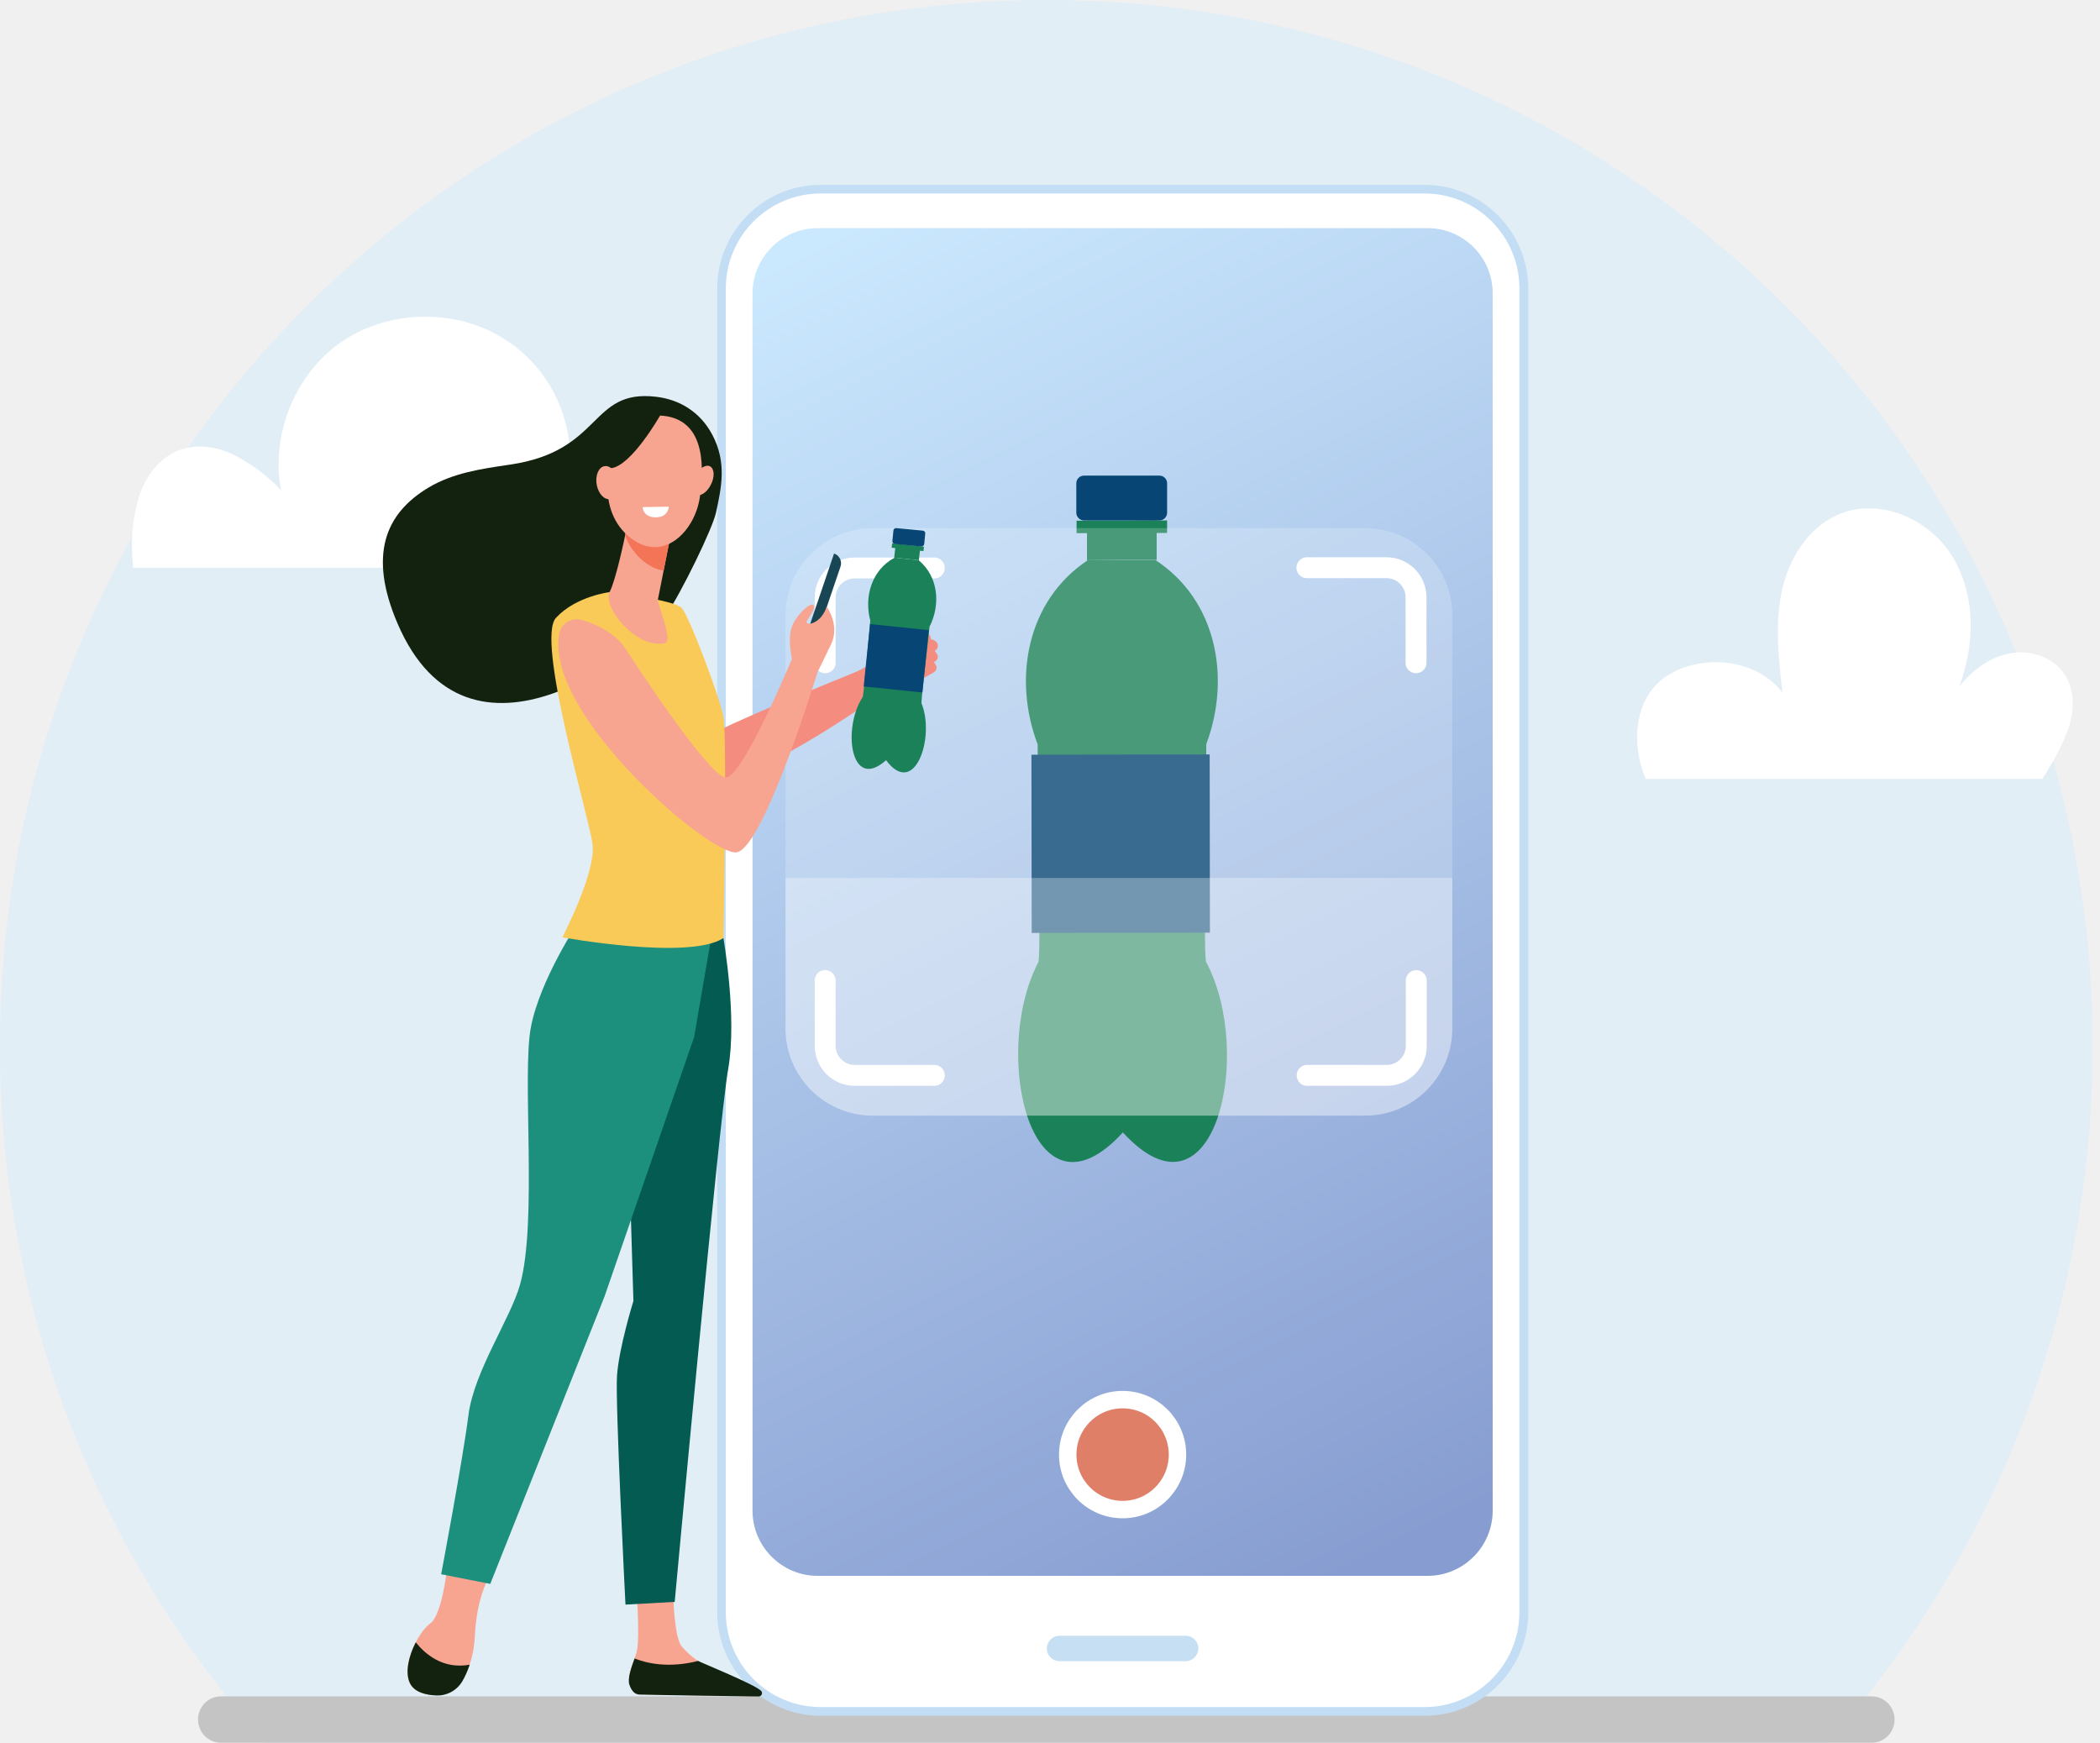
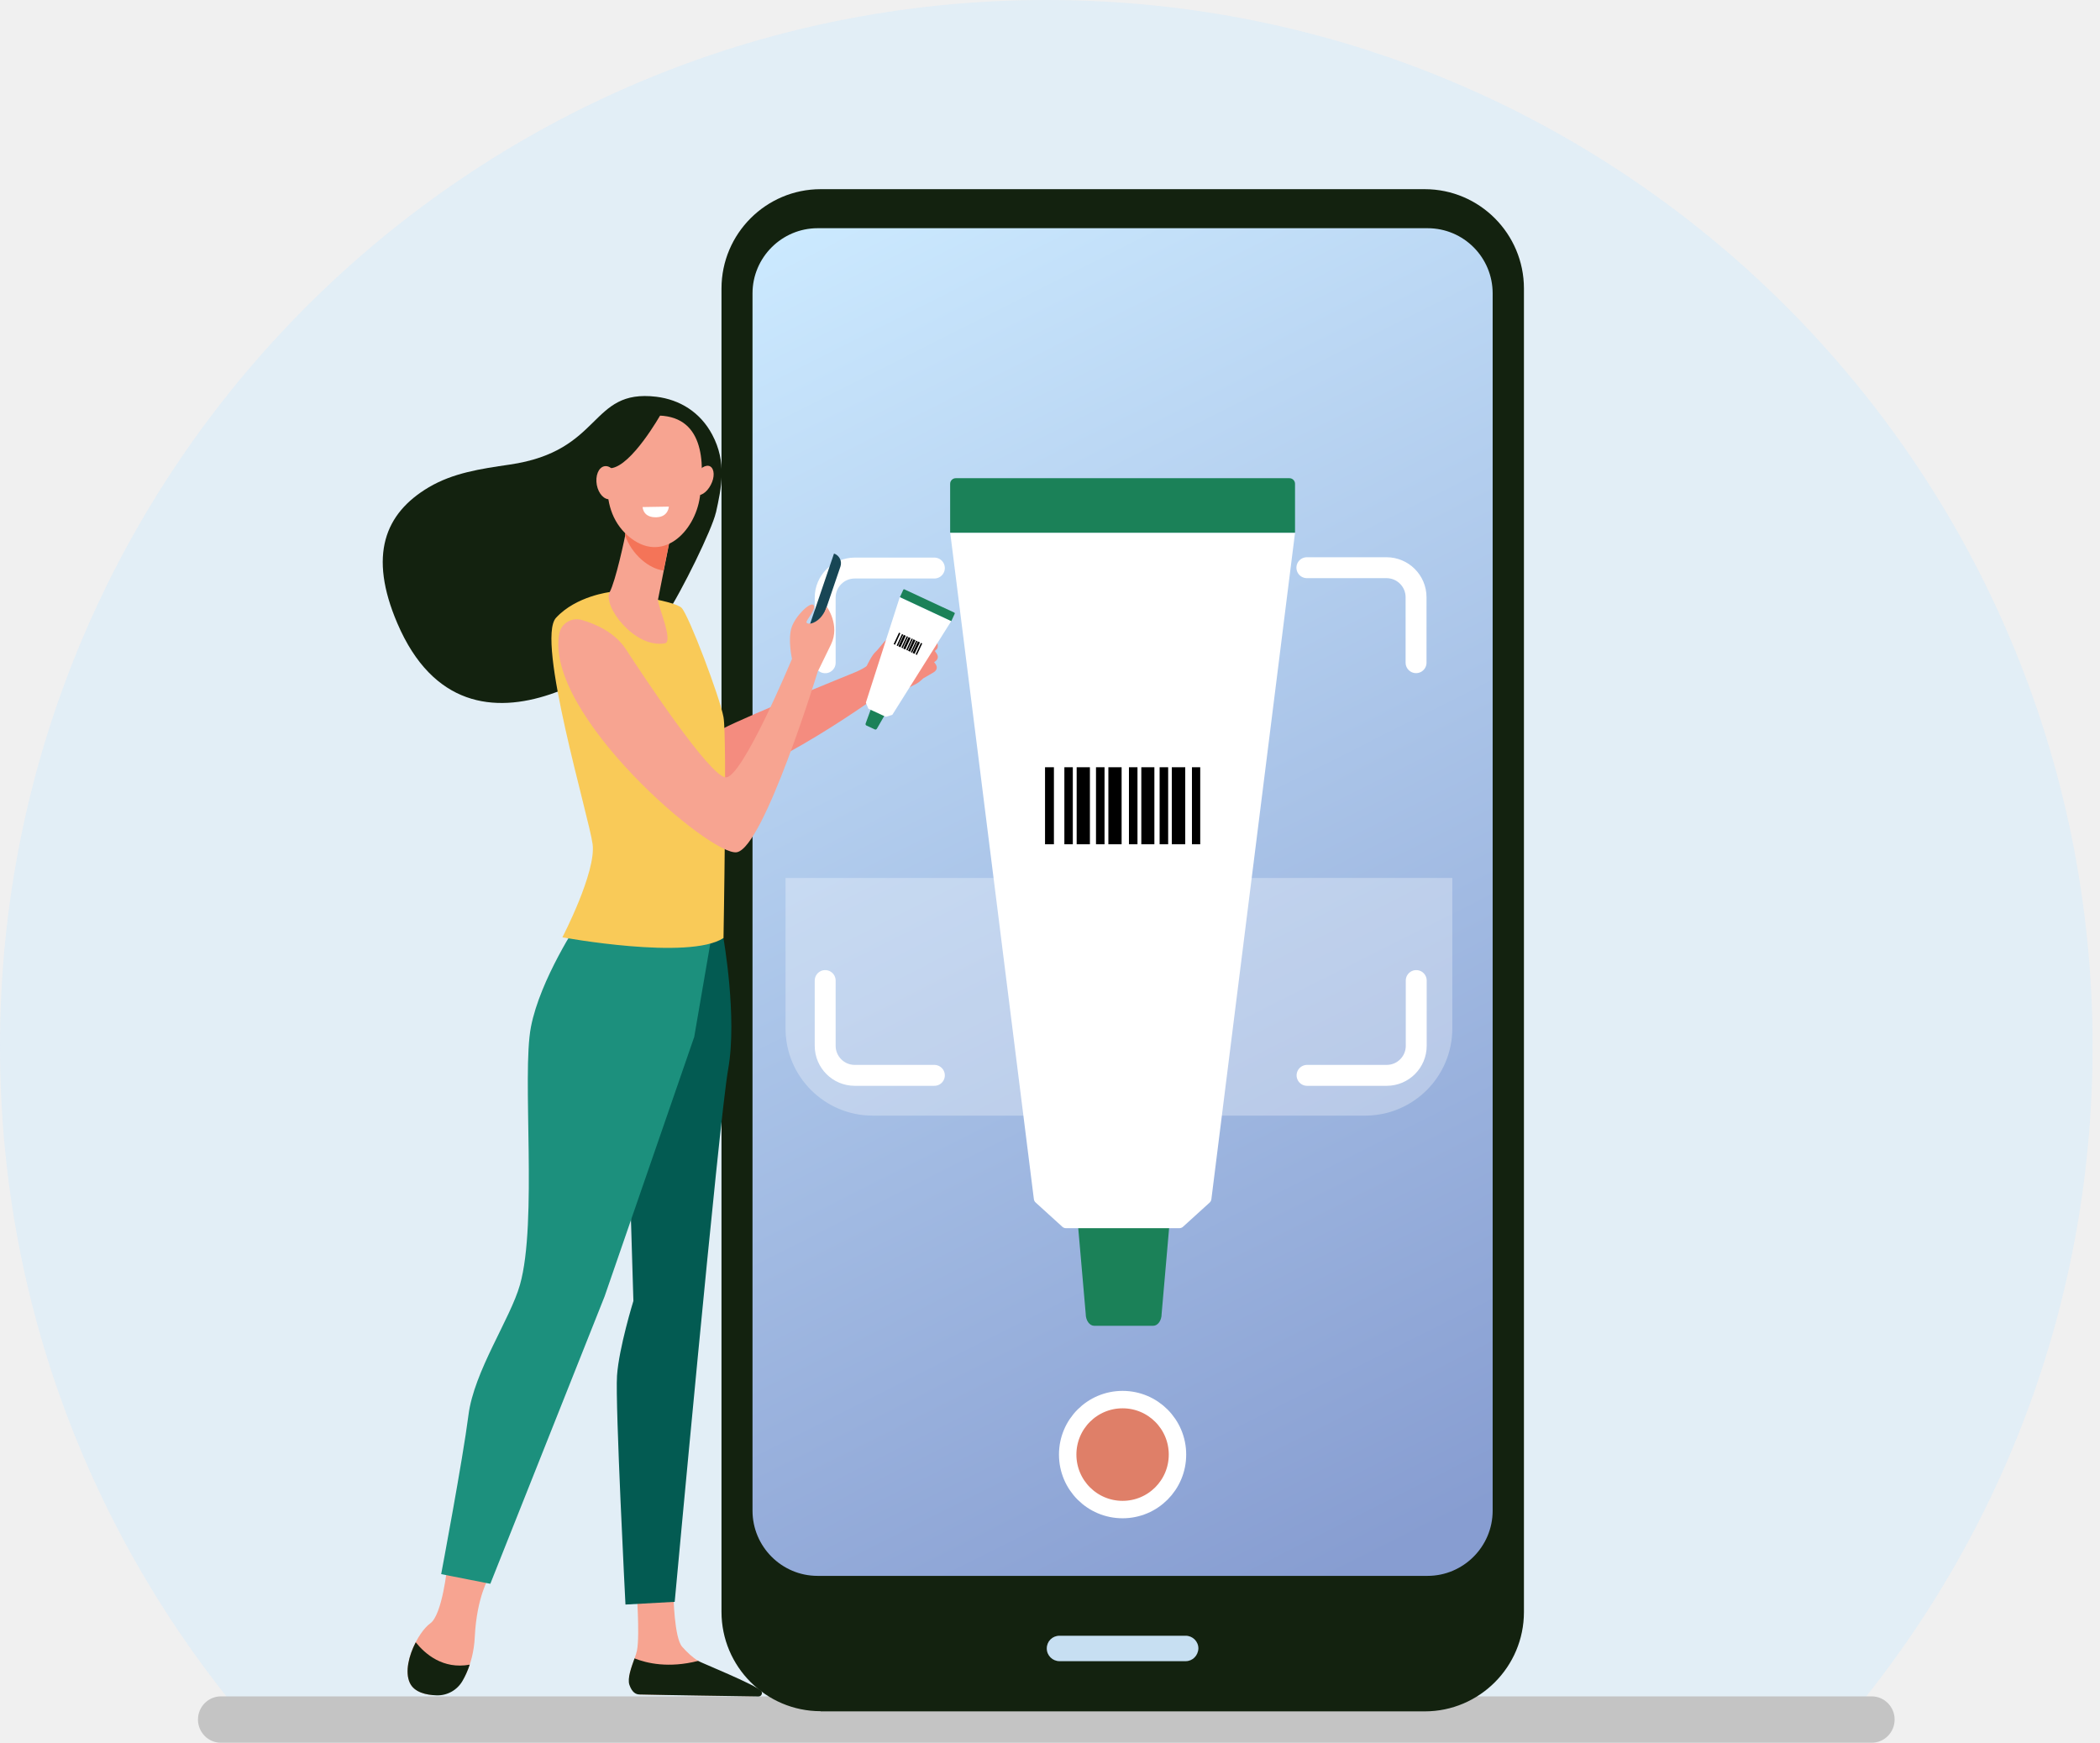
<svg xmlns="http://www.w3.org/2000/svg" width="241" height="200" viewBox="0 0 241 200" fill="none">
-   <path opacity="0.4" fill-rule="evenodd" clip-rule="evenodd" d="M209.689 200C228.636 178.771 240.152 150.768 240.152 120.076C240.152 53.76 186.392 0 120.076 0C53.76 0 0 53.76 0 120.076C0 150.768 11.516 178.771 30.462 200H209.689Z" fill="#CCEAFF" />
-   <g clip-path="url(#clip0_4337_9584)">
-     <path d="M15.28 65.151H77.28C79.145 63.177 80.431 61.266 80.303 58.591C80.174 55.47 77.409 52.859 74.257 52.286C71.17 51.713 67.954 52.859 65.317 54.642C66.089 48.273 63.066 41.968 57.471 38.656C51.875 35.344 44.35 35.599 39.012 39.357C33.803 43.051 31.037 49.993 32.259 56.298C30.844 54.706 29.043 53.369 27.114 52.349C25.184 51.331 22.869 50.885 20.811 51.585C18.238 52.413 16.438 54.961 15.794 57.572C15.087 60.183 15.023 62.476 15.28 65.151Z" fill="white" />
+   <g clip-path="url(#clip0_1441_10694)">
+     <path opacity="0.4" fill-rule="evenodd" clip-rule="evenodd" d="M209.69 200C228.64 178.77 240.15 150.77 240.15 120.08C240.15 53.76 186.39 0 120.08 0C53.77 0 0 53.76 0 120.08C0 150.77 11.52 178.77 30.46 200H209.69Z" fill="#CCEAFF" />
+     <path d="M214.8 200H25.35C23.89 200 22.72 198.8 22.72 197.34C22.72 195.88 23.89 194.68 25.35 194.68H214.8C216.26 194.68 217.43 195.88 217.43 197.34C217.43 198.8 216.26 200 214.8 200Z" fill="#C4C4C4" />
+     <path d="M94.18 196.38C87.9 196.38 82.8 191.26 82.8 184.98V33.11C82.8 26.82 87.91 21.71 94.18 21.71H163.51C169.79 21.71 174.89 26.83 174.89 33.11V185C174.89 191.29 169.78 196.4 163.51 196.4H94.18V196.37V196.38Z" fill="#13220F" />
+     <path d="M171.3 33.67V173.37C171.3 177.49 167.94 180.85 163.83 180.85H93.83C89.71 180.85 86.36 177.49 86.36 173.37V33.67C86.36 29.55 89.72 26.19 93.83 26.19H163.83C167.98 26.19 171.3 29.55 171.3 33.67Z" fill="url(#paint0_linear_1441_10694)" />
+     <path d="M123.68 140.24C123.68 139.49 124.11 138.88 124.65 138.88H133.26C133.8 138.88 134.23 139.49 134.23 140.24L133.31 150.79C133.31 151.54 132.88 152.15 132.34 152.15H125.57C125.04 152.15 124.6 151.54 124.6 150.79L123.68 140.24Z" fill="#1B8158" />
+     <path d="M148.62 61.14L139.02 137.62C139 137.77 138.93 137.91 138.82 138.01L135.76 140.79C135.64 140.9 135.49 140.95 135.33 140.95H122.35C122.19 140.95 122.03 140.9 121.92 140.79L118.86 138.01C118.74 137.91 118.67 137.77 118.65 137.62L109.05 61.14V61.06C109.05 61.06 109.05 61.11 109.06 61.14H148.62Z" fill="white" />
+     <path d="M148.62 55.52V61.06C148.62 61.06 148.61 61.11 148.61 61.14H109.05C109.05 61.14 109.04 61.08 109.04 61.06V55.52C109.04 55.17 109.33 54.88 109.68 54.88H147.98C148.33 54.88 148.62 55.17 148.62 55.52Z" fill="#1B8158" />
+     <path d="M137.74 88.05H136.79V96.89H137.74V88.05Z" fill="black" />
+     <path d="M136.02 88.05H134.479V96.89H136.02V88.05Z" fill="black" />
+     <path d="M134.06 88.05H133.08V96.89H134.06V88.05Z" fill="black" />
+     <path d="M132.479 88.05H130.979V96.89H132.479V88.05Z" fill="black" />
+     <path d="M130.54 88.05H129.56V96.89H130.54V88.05Z" fill="black" />
+     <path d="M128.719 88.05H127.199V96.89H128.719V88.05Z" fill="black" />
+     <path d="M126.759 88.05H125.779V96.89H126.759V88.05Z" fill="black" />
+     <path d="M125.08 88.05H123.56V96.89H125.08V88.05Z" fill="black" />
+     <path d="M123.119 88.05H122.149V96.89H123.119V88.05Z" fill="black" />
+     <path d="M120.95 88.05H119.93V96.89H120.95V88.05Z" fill="black" />
+     <path d="M136.07 190.64H121.59C120.8 190.64 120.13 190 120.13 189.18C120.13 188.36 120.77 187.72 121.59 187.72H136.07C136.86 187.72 137.53 188.36 137.53 189.18C137.5 190 136.86 190.64 136.07 190.64Z" fill="#C7DFF2" />
+     <path d="M135.13 166.93C135.13 170.42 132.31 173.24 128.83 173.24C125.35 173.24 122.53 170.42 122.53 166.93C122.53 163.44 125.35 160.62 128.83 160.62C132.31 160.62 135.13 163.44 135.13 166.93Z" fill="#DF7F68" stroke="white" stroke-width="2" />
+     <path opacity="0.3" d="M90.15 100.76H166.67V118.03C166.67 123.55 162.19 128.03 156.67 128.03H100.15C94.63 128.03 90.15 123.55 90.15 118.03V100.76Z" fill="white" />
+     <path d="M149.98 65.15H159.12C160.99 65.15 162.51 66.67 162.51 68.54V76.05" stroke="white" stroke-width="2.4" stroke-miterlimit="10" stroke-linecap="round" />
+     <path d="M94.7 112.53V120.02C94.7 121.89 96.22 123.41 98.09 123.41H107.23" stroke="white" stroke-width="2.4" stroke-miterlimit="10" stroke-linecap="round" />
+     <path d="M94.7 76.06V68.58C94.7 66.71 96.22 65.19 98.09 65.19H107.23" stroke="white" stroke-width="2.4" stroke-miterlimit="10" stroke-linecap="round" />
+     <path d="M162.53 112.53V120.02C162.53 121.89 161.01 123.41 159.14 123.41H150" stroke="white" stroke-width="2.4" stroke-miterlimit="10" stroke-linecap="round" />
+     <path d="M107.17 76.01C107.57 75.78 107.67 75.52 107.61 75.26C107.54 75 107.31 74.78 107.3 74.73C107.29 74.68 107.4 74.59 107.4 74.59C107.65 74.46 107.66 74.05 107.58 73.86C107.5 73.66 107.17 73.42 107.02 73.41C106.85 73.39 106.83 73.31 106.83 73.31C106.87 73.04 106.41 72.36 106.09 72.34C105.77 72.33 104.51 72.95 104.36 72.94C104.2 72.94 103.93 72.9 103.75 72.99C103.57 73.07 102.01 73.3 101.75 73.42C101.49 73.54 100.91 74.41 100.49 74.8C100.06 75.19 99.61 76.15 99.48 76.4C99.4 76.54 98.81 76.85 98.33 77.07C97.93 77.26 86.28 81.9 82.81 83.69L78.41 70.53L71.42 73.21C71.35 73.14 74.43 87.93 78.72 89.85C83.47 91.97 98.67 81.33 100.2 80.24C100.62 80.08 101.03 79.93 101.11 79.93C101.28 79.93 102.23 79.61 102.3 79.57C102.37 79.53 102.77 79.53 102.94 79.53C103.11 79.53 104.86 78.62 105.15 78.48C105.44 78.34 105.97 77.84 105.97 77.84L107.11 77.18C107.95 76.68 107.19 75.99 107.19 75.99L107.17 76.01Z" fill="#F48C7F" />
+     <path d="M82.16 58.84C82.8 55.95 83.42 53.05 81.74 49.89C80.38 47.32 78.03 45.86 75.31 45.53C67.6 44.61 69.24 51.77 58.47 53.32C55.12 53.81 52.01 54.27 49.21 55.92C44.16 58.91 42.25 63.71 45.6 71.53C53.79 90.67 73.91 74.42 76.39 70.65C78.25 67.86 81.74 60.7 82.15 58.84H82.16Z" fill="#13220F" />
+     <path d="M51.33 179.74C51.33 179.74 50.78 185.29 49.38 186.3C47.96 187.31 46.08 191.08 47.03 193.12C47.33 193.75 47.92 194.12 48.58 194.33C50.56 194.94 52.67 193.91 53.52 192.03C53.99 190.98 54.41 189.57 54.49 187.81C54.71 183.3 56.11 181.01 56.11 181.01L51.34 179.75L51.33 179.74Z" fill="#F7A491" />
+     <path d="M73.02 182.01C73.02 182.01 73.46 187.61 73.1 189.42C72.91 190.4 71.83 192.4 72.32 193.31C72.81 194.23 73.38 194.46 73.38 194.46L86.18 194.66C86.88 194.67 86.42 194.23 85.86 193.81C84.94 193.14 84.19 192.69 81.26 191.28C81.07 191.18 80.37 190.74 80.12 190.6C79.48 190.22 78.84 189.61 78.29 188.99C77.37 187.98 77.29 183.05 77.29 183.05L73.03 182.01H73.02Z" fill="#F7A491" />
+     <path d="M83.02 107.64C83.02 107.64 84.63 116.72 83.57 122.67C82.51 128.62 77.43 183.83 77.43 183.83L71.78 184.14C71.78 184.14 70.59 161.08 70.81 157.88C71.03 154.67 72.69 149.3 72.69 149.3L72.13 130.69L79.25 106.23L83.02 107.64Z" fill="#035B52" />
+     <path d="M66.43 105.73C66.43 105.73 61.98 112.38 60.93 117.86C59.87 123.36 61.71 140.26 59.67 147.45C58.57 151.35 54.39 157.38 53.76 162.41C53.12 167.44 50.63 180.65 50.63 180.65L56.27 181.76L69.38 148.79L79.67 119L82.31 103.66L66.44 105.72L66.43 105.73Z" fill="#1C907D" />
+     <path d="M70.03 67.94C70.03 67.94 66.13 68.38 63.81 70.9C61.48 73.42 67.58 93.67 68.01 96.88C68.43 100.09 64.54 107.57 64.54 107.57C64.54 107.57 79.09 110.24 83.03 107.65C83.03 107.65 83.45 84.59 83.03 82.3C82.61 80.01 79.08 70.69 78.23 69.77C77.38 68.85 70.03 67.94 70.03 67.94Z" fill="#F9CA58" />
+     <path d="M93.53 73.62L92.41 73.24L95.71 63.53C96.33 63.73 96.66 64.4 96.45 65.02L93.52 73.62H93.53Z" fill="#184655" />
+     <path d="M64.19 72.69C64.42 71.52 65.63 70.82 66.77 71.15C68.34 71.6 70.56 72.56 71.83 74.51C73.96 77.78 81.39 89 83.26 89.21C85.14 89.44 90.89 75.61 90.89 75.61C90.89 75.61 90.39 73.37 90.85 71.99C91.32 70.62 93.02 69.02 93.37 69.44C93.71 69.86 92.53 71.17 92.55 71.4C92.57 71.63 93.16 71.71 93.87 71.15C94.58 70.6 94.88 69.62 94.88 69.62C94.88 69.62 96.44 71.74 95.37 73.95C94.3 76.17 93.85 77.06 93.85 77.06C93.85 77.06 87.7 97.17 84.58 97.8C81.69 98.4 62.4 81.93 64.19 72.68V72.69Z" fill="#F7A491" />
+     <path d="M72 60.13C72 60.13 71.96 60.3 71.92 60.6C71.66 62.01 70.65 66.66 69.97 67.95C69.14 69.5 72.79 74.44 76.3 73.83C77.34 73.65 75.41 69.3 75.51 68.83C75.69 67.95 75.93 66.74 76.17 65.5C76.31 64.81 76.45 64.09 76.58 63.44C76.95 61.55 77.26 60 77.26 60L72.01 60.13H72Z" fill="#F7A491" />
+     <path d="M71.9 60.59C71.96 60.29 71.98 60.12 71.98 60.12L77.24 59.99C77.24 59.99 76.93 61.53 76.56 63.43C76.43 64.09 76.28 64.79 76.15 65.48C75.33 65.36 74.48 64.97 73.63 64.23C72.71 63.42 72.1 62.45 71.72 61.41C71.79 61.09 71.85 60.8 71.89 60.59H71.9Z" fill="#F47458" />
+     <path d="M75.15 47.68C75.15 47.68 73 47.98 71.44 49.97C69.88 51.96 68.21 58.14 72.08 61.5C75.94 64.85 79.75 61.06 80.32 57.03C80.9 53.01 80.79 47.54 75.15 47.69V47.68Z" fill="#F7A491" />
+     <path d="M81.57 55.65C81.11 56.54 80.33 57.03 79.84 56.75C79.35 56.46 79.32 55.52 79.78 54.63C80.24 53.74 81.02 53.25 81.51 53.53C82 53.82 82.04 54.77 81.57 55.65Z" fill="#F7A491" />
+     <path d="M75.81 47.59C75.81 47.59 72.5 53.46 70.13 53.73C67.76 54 67.44 57.12 67.44 57.12C67.44 57.12 68.29 49.94 70.64 48.55C72.98 47.17 75.81 47.58 75.81 47.58V47.59Z" fill="#13220F" />
+     <path d="M70.91 55.14C71.1 56.18 70.72 57.14 70.05 57.28C69.38 57.41 68.68 56.68 68.49 55.65C68.3 54.61 68.68 53.65 69.35 53.51C70.01 53.37 70.72 54.09 70.91 55.14Z" fill="#F7A491" />
+     <path d="M53.9 191.04C50.83 191.6 48.78 189.81 47.71 188.47C46.93 189.98 46.45 191.87 47.03 193.12C47.53 194.22 48.91 194.52 50.08 194.56C51.32 194.61 52.47 193.96 53.08 192.9C53.37 192.4 53.66 191.78 53.91 191.03L53.9 191.04Z" fill="#13220F" />
+     <path d="M80.11 190.61C76.73 191.47 74.22 190.88 72.82 190.32C72.46 191.33 71.98 192.61 72.23 193.35C72.54 194.25 72.99 194.45 73.37 194.46C76.46 194.54 84.69 194.65 87.05 194.69C87.37 194.69 87.57 194.31 87.35 194.06C86.77 193.37 80.36 190.77 80.11 190.61Z" fill="#13220F" />
+     <path d="M73.75 58.19L76.76 58.14C76.76 58.14 76.71 59.3 75.38 59.36C73.77 59.44 73.75 58.19 73.75 58.19Z" fill="white" />
+     <path d="M99.96 81.34C100.01 81.23 100.12 81.17 100.2 81.2L101.48 81.8C101.56 81.84 101.58 81.96 101.53 82.07L100.66 83.58C100.61 83.69 100.5 83.75 100.42 83.72L99.41 83.25C99.33 83.21 99.31 83.09 99.36 82.98L99.96 81.34Z" fill="#1B8158" />
+     <path d="M109.17 71.27L102.42 82.01C102.42 82.01 102.39 82.05 102.36 82.05L101.71 82.25C101.71 82.25 101.66 82.25 101.63 82.25L99.69 81.35C99.69 81.35 99.65 81.32 99.64 81.3L99.38 80.67C99.38 80.67 99.37 80.62 99.38 80.6L103.26 68.53L109.16 71.28L109.17 71.27Z" fill="white" />
+     <path d="M109.56 70.44L109.18 71.27C109.18 71.27 109.18 71.27 109.18 71.28L103.28 68.53C103.28 68.53 103.28 68.53 103.28 68.52L103.66 67.69C103.68 67.64 103.75 67.61 103.8 67.64L109.51 70.3C109.56 70.32 109.59 70.39 109.56 70.44Z" fill="#1B8158" />
+     <path d="M105.837 73.847L105.692 73.78L105.08 75.094L105.225 75.162L105.837 73.847Z" fill="black" />
+     <path d="M105.57 73.72L105.344 73.615L104.731 74.929L104.958 75.035L105.57 73.72Z" fill="black" />
+     <path d="M105.289 73.589L105.144 73.522L104.531 74.836L104.676 74.903L105.289 73.589Z" fill="black" />
+     <path d="M105.055 73.474L104.828 73.369L104.216 74.683L104.442 74.788L105.055 73.474Z" fill="black" />
+     <path d="M104.763 73.339L104.618 73.271L104.006 74.585L104.151 74.653L104.763 73.339Z" fill="black" />
+     <path d="M104.497 73.222L104.271 73.116L103.658 74.43L103.885 74.536L104.497 73.222Z" fill="black" />
+     <path d="M104.206 73.076L104.061 73.009L103.448 74.323L103.593 74.391L104.206 73.076Z" fill="black" />
+     <path d="M103.944 72.963L103.718 72.857L103.105 74.172L103.332 74.277L103.944 72.963Z" fill="black" />
+     <path d="M103.662 72.832L103.517 72.764L102.904 74.078L103.049 74.146L103.662 72.832Z" fill="black" />
+     <path d="M103.326 72.676L103.172 72.605L102.559 73.919L102.713 73.991L103.326 72.676Z" fill="black" />
  </g>
-   <g clip-path="url(#clip1_4337_9584)">
-     <path d="M188.867 89.394H234.361C235.508 87.726 236.812 85.303 237.444 83.357C238.077 81.41 238.077 79.147 236.97 77.439C235.666 75.413 233.017 74.539 230.685 74.976C228.353 75.413 226.298 76.922 224.836 78.829C226.654 73.983 226.772 68.422 224.124 63.974C221.476 59.525 215.587 56.983 210.883 59.088C207.405 60.597 205.191 64.291 204.44 68.065C203.689 71.838 204.124 75.691 204.559 79.504C201.753 75.731 195.705 74.976 191.634 77.359C187.602 79.703 187.049 85.065 188.867 89.394Z" fill="white" />
-   </g>
-   <path d="M214.797 200H25.355C23.895 200 22.727 198.801 22.727 197.339C22.727 195.877 23.895 194.679 25.355 194.679H214.797C216.257 194.679 217.424 195.877 217.424 197.339C217.424 198.801 216.257 200 214.797 200Z" fill="#C4C4C4" />
-   <path d="M94.184 196.375C87.908 196.375 82.8 191.258 82.8 184.972V33.112C82.8 26.826 87.908 21.709 94.184 21.709H163.51C169.786 21.709 174.894 26.826 174.894 33.112V185.001C174.894 191.288 169.786 196.404 163.51 196.404H94.184V196.375Z" fill="white" />
-   <path d="M163.481 22.206C169.494 22.206 174.369 27.089 174.369 33.112V185.001C174.369 191.024 169.494 195.907 163.481 195.907H94.184C88.171 195.907 83.296 191.024 83.296 185.001V33.112C83.296 27.089 88.171 22.206 94.184 22.206H163.481ZM163.481 21.212H94.184C87.645 21.212 82.304 26.533 82.304 33.112V185.001C82.304 191.55 87.616 196.901 94.184 196.901H163.51C170.049 196.901 175.39 191.579 175.39 185.001V33.112C175.361 26.533 170.049 21.212 163.481 21.212Z" fill="#C3DEF4" />
-   <path d="M171.304 33.667V173.365C171.304 177.487 167.947 180.849 163.831 180.849H93.834C89.718 180.849 86.361 177.487 86.361 173.365V33.667C86.361 29.545 89.718 26.183 93.834 26.183H163.831C167.976 26.183 171.304 29.545 171.304 33.667Z" fill="url(#paint0_linear_4337_9584)" />
-   <path d="M136.071 190.644H121.593C120.805 190.644 120.134 190.001 120.134 189.183C120.134 188.393 120.776 187.721 121.593 187.721H136.071C136.86 187.721 137.531 188.364 137.531 189.183C137.502 190.001 136.86 190.644 136.071 190.644Z" fill="#C7DFF2" />
-   <path d="M135.13 166.932C135.13 170.419 132.309 173.242 128.833 173.242C125.356 173.242 122.535 170.419 122.535 166.932C122.535 163.446 125.356 160.623 128.833 160.623C132.309 160.623 135.13 163.446 135.13 166.932Z" fill="#DF7F68" stroke="white" stroke-width="2" />
-   <path fill-rule="evenodd" clip-rule="evenodd" d="M132.744 59.728L128.745 59.758H124.746V64.29L128.774 64.26H132.744V59.728Z" fill="#1B8158" />
-   <path fill-rule="evenodd" clip-rule="evenodd" d="M133.94 59.728L128.745 59.758H123.549V61.19H128.774L133.94 61.161V59.728Z" fill="#1B8158" />
-   <path fill-rule="evenodd" clip-rule="evenodd" d="M133.065 59.728H128.745H124.395C123.928 59.728 123.52 59.319 123.52 58.851V55.46C123.52 54.963 123.928 54.583 124.395 54.583H128.745H133.065C133.532 54.583 133.94 54.963 133.94 55.46V58.851C133.94 59.319 133.532 59.728 133.065 59.728Z" fill="#074674" />
-   <path fill-rule="evenodd" clip-rule="evenodd" d="M128.862 129.957C139.312 141.389 144.011 121.069 138.465 110.485C138.057 110.719 138.436 93.849 138.436 85.399C141.267 77.827 139.662 68.909 132.627 64.29C131.314 64.29 130.029 64.29 128.745 64.29C127.431 64.29 126.147 64.29 124.834 64.29C117.828 68.938 116.222 77.885 119.083 85.428C119.083 93.878 119.521 110.748 119.112 110.514C113.683 121.098 118.412 141.418 128.862 129.957Z" fill="#1B8158" />
-   <path d="M138.824 86.582L118.369 86.611L118.399 107.066L138.853 107.036L138.824 86.582Z" fill="#074674" />
-   <rect opacity="0.2" x="90.151" y="60.606" width="76.515" height="67.424" rx="10" fill="white" />
-   <path opacity="0.3" d="M90.151 100.758H166.667V118.031C166.667 123.553 162.189 128.031 156.667 128.031H100.151C94.629 128.031 90.151 123.553 90.151 118.031V100.758Z" fill="white" />
-   <path d="M149.982 65.151H159.119C160.987 65.151 162.505 66.672 162.505 68.543V76.057" stroke="white" stroke-width="2.4" stroke-miterlimit="10" stroke-linecap="round" />
-   <path d="M94.697 112.533V120.018C94.697 121.889 96.215 123.409 98.083 123.409H107.22" stroke="white" stroke-width="2.4" stroke-miterlimit="10" stroke-linecap="round" />
-   <path d="M94.697 76.058V68.573C94.697 66.702 96.215 65.182 98.083 65.182H107.22" stroke="white" stroke-width="2.4" stroke-miterlimit="10" stroke-linecap="round" />
-   <path d="M162.534 112.533V120.018C162.534 121.889 161.016 123.409 159.148 123.409H150.012" stroke="white" stroke-width="2.4" stroke-miterlimit="10" stroke-linecap="round" />
-   <path d="M107.169 76.009C107.565 75.782 107.673 75.52 107.613 75.257C107.541 74.995 107.313 74.78 107.301 74.732C107.289 74.684 107.397 74.589 107.397 74.589C107.649 74.458 107.661 74.052 107.577 73.861C107.493 73.658 107.169 73.42 107.013 73.408C106.845 73.384 106.821 73.312 106.821 73.312C106.857 73.038 106.402 72.358 106.078 72.346C105.754 72.334 104.495 72.954 104.351 72.942C104.195 72.942 103.919 72.907 103.739 72.99C103.559 73.074 102.001 73.3 101.737 73.42C101.473 73.539 100.897 74.41 100.478 74.804C100.046 75.198 99.602 76.152 99.47 76.403C99.386 76.546 98.799 76.856 98.319 77.071C97.923 77.262 86.267 81.903 82.802 83.693L78.401 70.532L71.409 73.217C71.338 73.145 74.419 87.941 78.713 89.862C83.461 91.986 98.667 81.342 100.19 80.257C100.61 80.102 101.017 79.946 101.101 79.946C101.269 79.946 102.216 79.624 102.288 79.588C102.36 79.553 102.756 79.553 102.924 79.553C103.092 79.553 104.843 78.646 105.13 78.503C105.418 78.359 105.946 77.858 105.946 77.858L107.085 77.202C107.925 76.701 107.169 76.009 107.169 76.009Z" fill="#F48C7F" />
-   <path d="M82.165 58.84C82.8 55.952 83.424 53.053 81.745 49.891C80.39 47.325 78.039 45.858 75.317 45.536C67.606 44.617 69.249 51.776 58.481 53.327C55.135 53.816 52.017 54.282 49.223 55.928C44.175 58.923 42.268 63.72 45.614 71.535C53.804 90.674 73.926 74.422 76.409 70.652C78.267 67.86 81.757 60.701 82.165 58.84Z" fill="#13220F" />
-   <path d="M51.335 179.743C51.335 179.743 50.783 185.291 49.38 186.306C47.965 187.32 46.082 191.09 47.03 193.131C47.329 193.763 47.917 194.133 48.577 194.336C50.555 194.944 52.666 193.918 53.517 192.033C53.985 190.983 54.404 189.575 54.489 187.809C54.704 183.299 56.107 181.008 56.107 181.008L51.335 179.743Z" fill="#F7A491" />
-   <path d="M73.016 182.011C73.016 182.011 73.46 187.607 73.1 189.42C72.908 190.399 71.829 192.403 72.32 193.31C72.812 194.229 73.376 194.456 73.376 194.456L86.171 194.658C86.867 194.67 86.411 194.229 85.847 193.811C84.924 193.143 84.18 192.69 81.242 191.282C81.051 191.186 80.355 190.745 80.103 190.602C79.468 190.22 78.82 189.611 78.269 188.991C77.345 187.977 77.273 183.049 77.273 183.049L73.016 182.011Z" fill="#F7A491" />
-   <path d="M83.017 107.64C83.017 107.64 84.624 116.72 83.569 122.674C82.513 128.628 77.429 183.836 77.429 183.836L71.781 184.146C71.781 184.146 70.594 161.082 70.809 157.884C71.025 154.675 72.692 149.306 72.692 149.306L72.129 130.692L79.252 106.232L83.017 107.64Z" fill="#035B52" />
-   <path d="M66.433 105.731C66.433 105.731 61.984 112.377 60.929 117.866C59.874 123.366 61.708 140.262 59.67 147.457C58.566 151.358 54.393 157.384 53.758 162.419C53.122 167.454 50.628 180.663 50.628 180.663L56.264 181.772L69.371 148.805L79.66 119.011L82.298 103.667L66.433 105.731Z" fill="#1C907D" />
-   <path d="M70.03 67.943C70.03 67.943 66.133 68.385 63.806 70.902C61.48 73.42 67.572 93.668 68.003 96.878C68.423 100.088 64.538 107.569 64.538 107.569C64.538 107.569 79.084 110.241 83.029 107.652C83.029 107.652 83.449 84.588 83.029 82.297C82.609 80.006 79.084 70.688 78.232 69.769C77.381 68.85 70.03 67.943 70.03 67.943Z" fill="#F9CA58" />
-   <path d="M93.534 73.623L92.419 73.241L95.717 63.528C96.34 63.731 96.664 64.399 96.46 65.02L93.534 73.623Z" fill="#184655" />
-   <path d="M64.19 72.692C64.418 71.523 65.629 70.819 66.769 71.153C68.34 71.606 70.558 72.561 71.829 74.517C73.964 77.787 81.387 89.003 83.257 89.217C85.14 89.444 90.884 75.615 90.884 75.615C90.884 75.615 90.38 73.372 90.848 72C91.316 70.628 93.019 69.029 93.367 69.447C93.702 69.864 92.527 71.177 92.551 71.403C92.575 71.63 93.163 71.713 93.87 71.153C94.578 70.604 94.877 69.626 94.877 69.626C94.877 69.626 96.436 71.749 95.369 73.957C94.302 76.176 93.846 77.071 93.846 77.071C93.846 77.071 87.694 97.176 84.576 97.808C81.686 98.405 62.392 81.939 64.19 72.692Z" fill="#F7A491" />
-   <path d="M71.997 60.128C71.997 60.128 71.961 60.295 71.913 60.593C71.649 62.001 70.642 66.654 69.959 67.943C69.131 69.494 72.777 74.434 76.29 73.826C77.334 73.647 75.403 69.291 75.499 68.826C75.679 67.943 75.918 66.738 76.158 65.497C76.302 64.805 76.434 64.089 76.566 63.433C76.938 61.548 77.25 59.997 77.25 59.997L71.997 60.128Z" fill="#F7A491" />
-   <path d="M71.901 60.593C71.961 60.295 71.985 60.128 71.985 60.128L77.25 59.997C77.25 59.997 76.938 61.536 76.566 63.433C76.434 64.089 76.29 64.793 76.158 65.485C75.343 65.366 74.492 64.972 73.64 64.232C72.717 63.421 72.105 62.455 71.733 61.416C71.805 61.094 71.865 60.808 71.901 60.593Z" fill="#F47458" />
-   <path d="M75.151 47.683C75.151 47.683 73.004 47.981 71.445 49.974C69.887 51.966 68.22 58.147 72.081 61.5C75.942 64.853 79.756 61.058 80.32 57.026C80.895 53.005 80.787 47.54 75.151 47.683Z" fill="#F7A491" />
-   <path d="M81.566 55.653C81.11 56.548 80.331 57.038 79.839 56.751C79.347 56.465 79.323 55.522 79.779 54.627C80.235 53.732 81.014 53.243 81.506 53.53C81.998 53.816 82.034 54.77 81.566 55.653Z" fill="#F7A491" />
-   <path d="M75.811 47.587C75.811 47.587 72.501 53.458 70.127 53.732C67.752 54.007 67.44 57.121 67.44 57.121C67.44 57.121 68.292 49.938 70.642 48.554C72.981 47.17 75.811 47.587 75.811 47.587Z" fill="#13220F" />
-   <path d="M70.905 55.14C71.097 56.178 70.713 57.145 70.042 57.276C69.37 57.407 68.675 56.679 68.483 55.641C68.291 54.603 68.675 53.636 69.346 53.505C70.006 53.362 70.713 54.09 70.905 55.14Z" fill="#F7A491" />
-   <path d="M53.901 191.043C50.831 191.604 48.781 189.814 47.714 188.478C46.934 189.993 46.454 191.878 47.03 193.131C47.534 194.229 48.913 194.527 50.076 194.575C51.311 194.622 52.462 193.978 53.074 192.916C53.362 192.415 53.65 191.795 53.901 191.043Z" fill="#13220F" />
-   <path d="M80.115 190.613C76.733 191.472 74.227 190.887 72.824 190.327C72.464 191.341 71.984 192.618 72.236 193.357C72.548 194.252 72.992 194.455 73.375 194.467C76.469 194.551 84.696 194.658 87.058 194.694C87.382 194.694 87.574 194.312 87.358 194.061C86.782 193.369 80.367 190.768 80.115 190.613Z" fill="#13220F" />
-   <path d="M73.748 58.195L76.758 58.147C76.758 58.147 76.71 59.304 75.379 59.364C73.772 59.447 73.748 58.195 73.748 58.195Z" fill="white" />
-   <path fill-rule="evenodd" clip-rule="evenodd" d="M105.627 62.713L104.196 62.567L102.795 62.42L102.62 63.999L104.05 64.145L105.452 64.292L105.627 62.713Z" fill="#1B8158" />
-   <path fill-rule="evenodd" clip-rule="evenodd" d="M106.035 62.742L104.196 62.566L102.386 62.362L102.328 62.859L104.167 63.063L105.977 63.239L106.035 62.742Z" fill="#1B8158" />
-   <path fill-rule="evenodd" clip-rule="evenodd" d="M105.714 62.713L104.196 62.566L102.678 62.42C102.503 62.391 102.386 62.245 102.416 62.069L102.532 60.871C102.562 60.695 102.708 60.578 102.883 60.608L104.401 60.754L105.918 60.9C106.094 60.929 106.21 61.075 106.181 61.251L106.064 62.45C106.035 62.596 105.889 62.742 105.714 62.713Z" fill="#074674" />
-   <path fill-rule="evenodd" clip-rule="evenodd" d="M101.686 87.243C104.955 91.629 107.32 84.67 105.772 80.752C105.627 80.811 106.385 74.905 106.677 71.922C107.962 69.379 107.699 66.163 105.422 64.291C104.955 64.233 104.517 64.204 104.05 64.145C103.583 64.087 103.145 64.058 102.678 63.999C100.051 65.373 99.146 68.472 99.876 71.221C99.584 74.203 99.117 80.138 98.971 80.05C96.665 83.588 97.599 90.898 101.686 87.243Z" fill="#1B8158" />
-   <path d="M99.852 71.624L99.119 78.779L105.856 79.472L106.589 72.317L99.852 71.624Z" fill="#074674" />
  <defs>
-     <linearGradient id="paint0_linear_4337_9584" x1="86.364" y1="26.515" x2="162.121" y2="176.894" gradientUnits="userSpaceOnUse">
+     <linearGradient id="paint0_linear_1441_10694" x1="89.3" y1="25.04" x2="165.06" y2="175.42" gradientUnits="userSpaceOnUse">
      <stop stop-color="#CCEAFF" />
      <stop offset="1" stop-color="#879DD1" />
    </linearGradient>
-     <clipPath id="clip0_4337_9584">
-       <rect width="65.151" height="28.788" fill="white" transform="translate(15.1514 36.3638)" />
-     </clipPath>
-     <clipPath id="clip1_4337_9584">
-       <rect width="50" height="31.061" fill="white" transform="translate(187.879 58.3335)" />
+     <clipPath id="clip0_1441_10694">
+       <rect width="240.15" height="200" fill="white" />
    </clipPath>
  </defs>
</svg>
